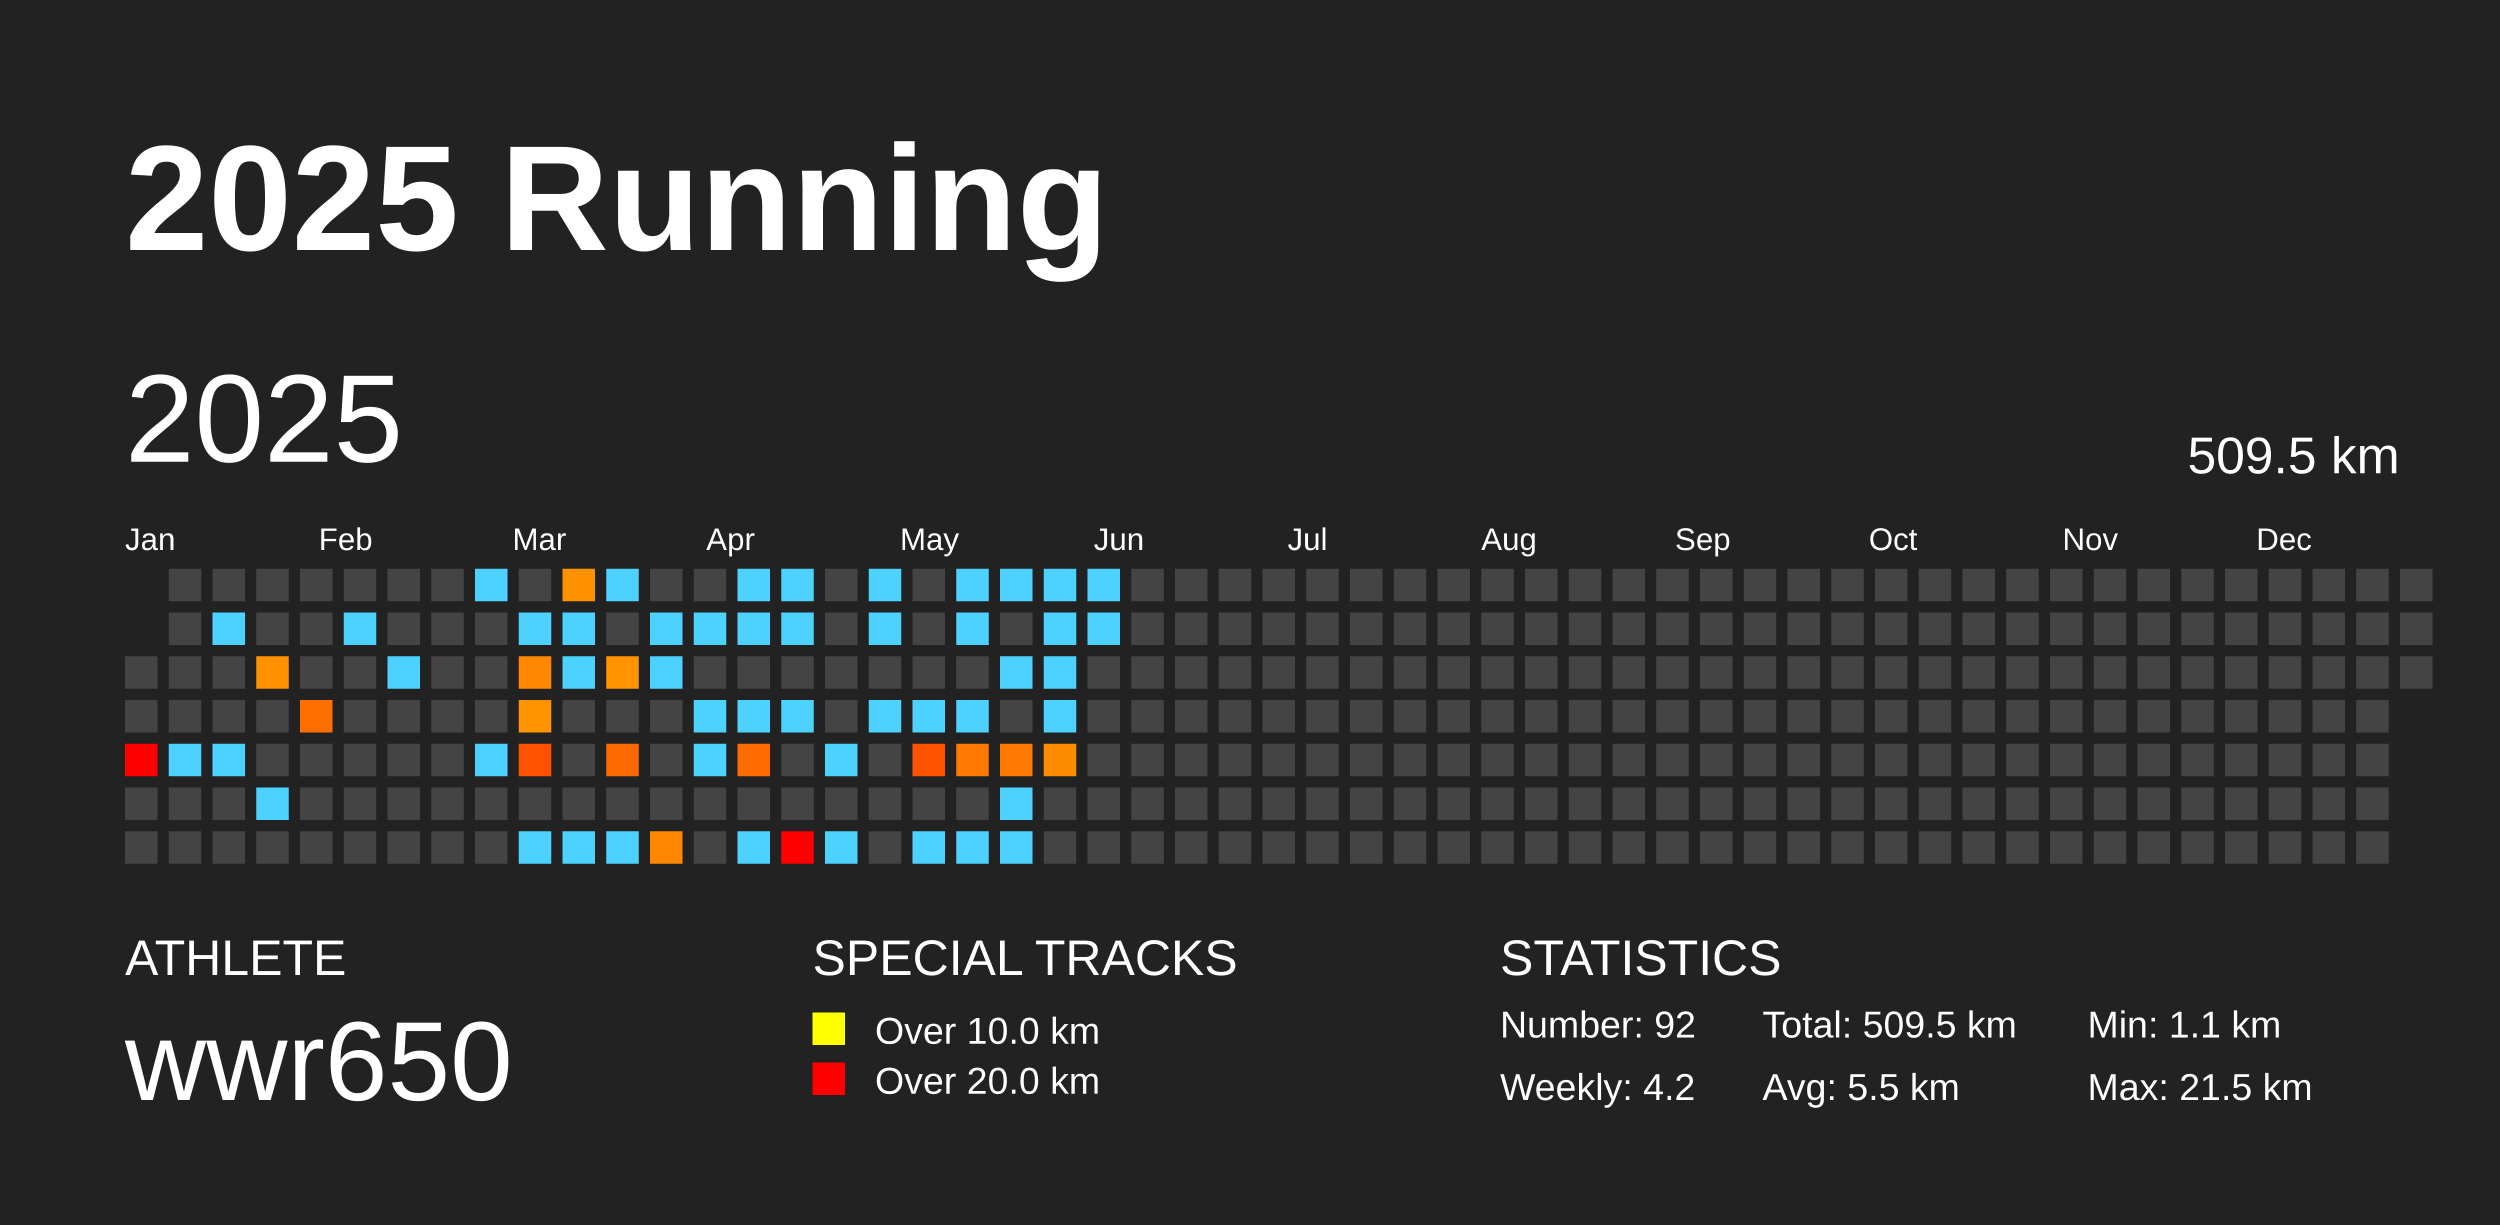
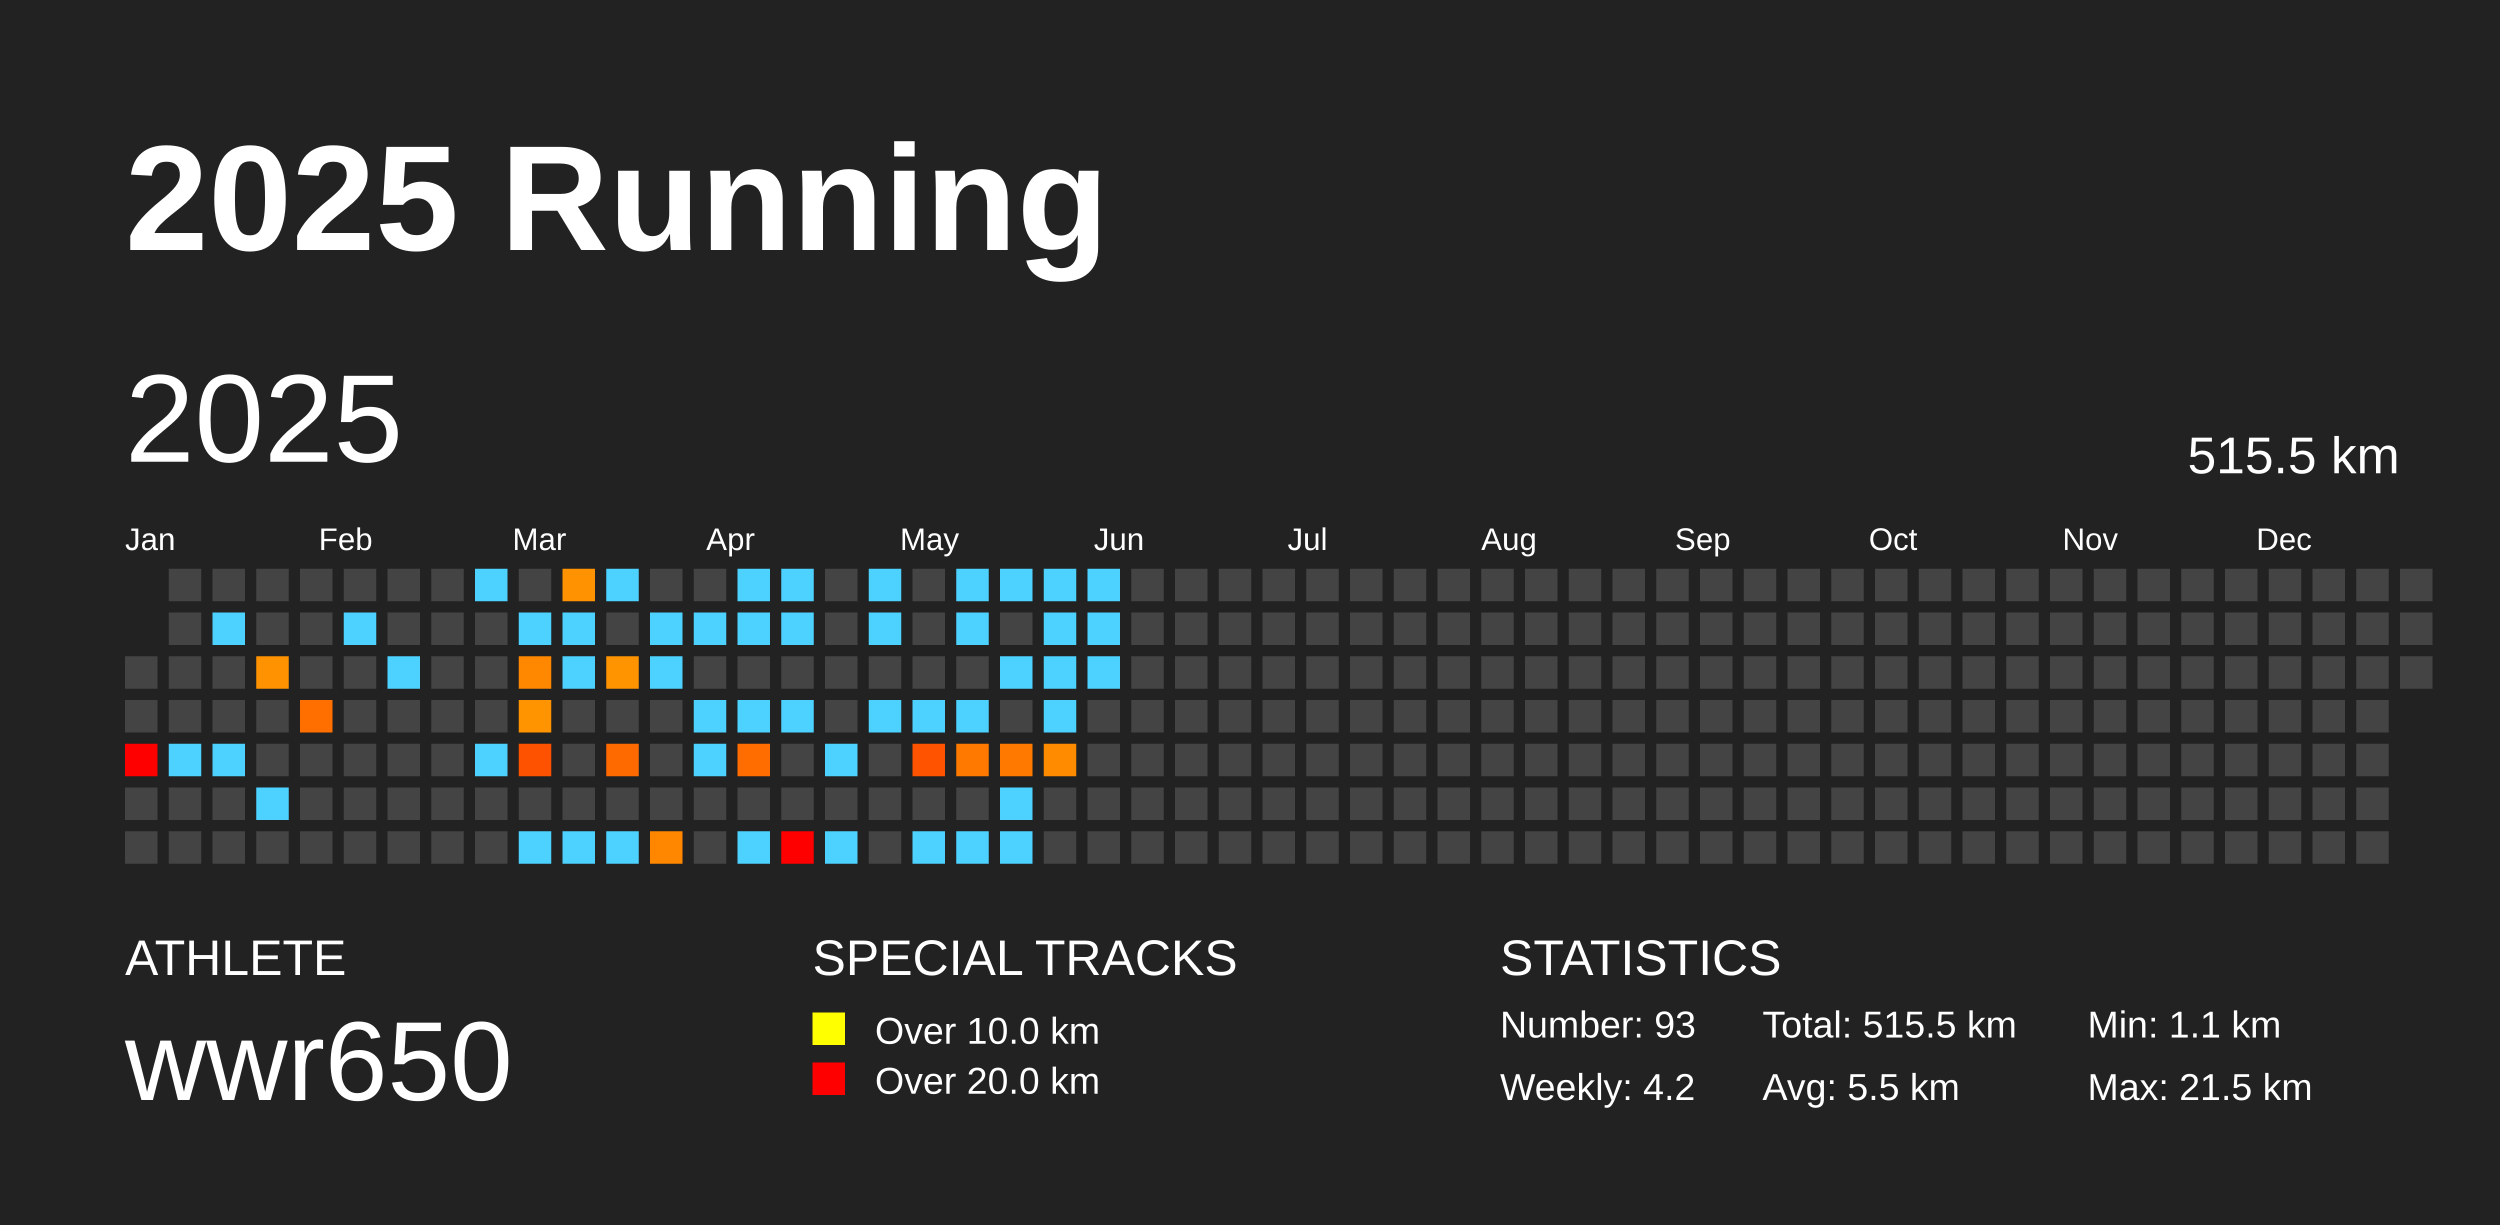
<svg xmlns="http://www.w3.org/2000/svg" baseProfile="full" height="98mm" version="1.1" viewBox="0,0,200,98" width="200mm">
  <defs />
  <rect fill="#222222" height="98" width="200" x="0" y="0" />
  <text fill="#FFFFFF" style="font-size:12px; font-family:Arial; font-weight:bold;" x="10" y="20">2025 Running</text>
  <text fill="#FFFFFF" style="font-size:4px; font-family:Arial" x="10" y="78">ATHLETE</text>
  <text fill="#FFFFFF" style="font-size:9px; font-family:Arial" x="10" y="88">wwr650</text>
  <text fill="#FFFFFF" style="font-size:4px; font-family:Arial" x="65" y="78">SPECIAL TRACKS</text>
  <rect fill="yellow" height="2.6" width="2.6" x="65" y="81" />
  <text fill="#FFFFFF" style="font-size:3px; font-family:Arial" x="70" y="83.5">Over 10.0 km</text>
  <rect fill="red" height="2.6" width="2.6" x="65" y="85" />
  <text fill="#FFFFFF" style="font-size:3px; font-family:Arial" x="70" y="87.5">Over 20.0 km</text>
  <text fill="#FFFFFF" style="font-size:4px; font-family:Arial" x="120" y="78">STATISTICS</text>
-   <text fill="#FFFFFF" style="font-size:3px; font-family:Arial" x="120" y="83">Number: 92</text>
+   <text fill="#FFFFFF" style="font-size:3px; font-family:Arial" x="120" y="83">Number: 93</text>
  <text fill="#FFFFFF" style="font-size:3px; font-family:Arial" x="120" y="88">Weekly: 4.2</text>
-   <text fill="#FFFFFF" style="font-size:3px; font-family:Arial" x="141" y="83">Total: 509.5 km</text>
+   <text fill="#FFFFFF" style="font-size:3px; font-family:Arial" x="141" y="83">Total: 515.5 km</text>
  <text fill="#FFFFFF" style="font-size:3px; font-family:Arial" x="141" y="88">Avg: 5.5 km</text>
  <text fill="#FFFFFF" style="font-size:3px; font-family:Arial" x="167" y="83">Min: 1.1 km</text>
  <text fill="#FFFFFF" style="font-size:3px; font-family:Arial" x="167" y="88">Max: 21.5 km</text>
  <text dominant-baseline="hanging" fill="#FFFFFF" style="font-size:10.0px; font-family:Arial;" x="10" y="30">2025</text>
-   <text dominant-baseline="hanging" fill="#FFFFFF" style="font-size:4.125px; font-family:Arial;" x="175" y="35">509.5 km</text>
+   <text dominant-baseline="hanging" fill="#FFFFFF" style="font-size:4.125px; font-family:Arial;" x="175" y="35">515.5 km</text>
  <text fill="#FFFFFF" style="font-size:2.5px; font-family:Arial" x="10.0" y="44">Jan</text>
  <text fill="#FFFFFF" style="font-size:2.5px; font-family:Arial" x="25.5" y="44">Feb</text>
  <text fill="#FFFFFF" style="font-size:2.5px; font-family:Arial" x="41.0" y="44">Mar</text>
  <text fill="#FFFFFF" style="font-size:2.5px; font-family:Arial" x="56.5" y="44">Apr</text>
  <text fill="#FFFFFF" style="font-size:2.5px; font-family:Arial" x="72.0" y="44">May</text>
  <text fill="#FFFFFF" style="font-size:2.5px; font-family:Arial" x="87.5" y="44">Jun</text>
  <text fill="#FFFFFF" style="font-size:2.5px; font-family:Arial" x="103.0" y="44">Jul</text>
  <text fill="#FFFFFF" style="font-size:2.5px; font-family:Arial" x="118.5" y="44">Aug</text>
  <text fill="#FFFFFF" style="font-size:2.5px; font-family:Arial" x="134.0" y="44">Sep</text>
  <text fill="#FFFFFF" style="font-size:2.5px; font-family:Arial" x="149.5" y="44">Oct</text>
  <text fill="#FFFFFF" style="font-size:2.5px; font-family:Arial" x="165.0" y="44">Nov</text>
  <text fill="#FFFFFF" style="font-size:2.5px; font-family:Arial" x="180.5" y="44">Dec</text>
  <rect fill="#444444" height="2.6" width="2.6" x="10.0" y="52.5" />
  <rect fill="#444444" height="2.6" width="2.6" x="10.0" y="56.0" />
  <rect fill="red" height="2.6" width="2.6" x="10.0" y="59.5" />
  <rect fill="#444444" height="2.6" width="2.6" x="10.0" y="63.0" />
  <rect fill="#444444" height="2.6" width="2.6" x="10.0" y="66.5" />
  <rect fill="#444444" height="2.6" width="2.6" x="13.5" y="45.5" />
  <rect fill="#444444" height="2.6" width="2.6" x="13.5" y="49.0" />
  <rect fill="#444444" height="2.6" width="2.6" x="13.5" y="52.5" />
  <rect fill="#444444" height="2.6" width="2.6" x="13.5" y="56.0" />
  <rect fill="#4dd2ff" height="2.6" width="2.6" x="13.5" y="59.5" />
  <rect fill="#444444" height="2.6" width="2.6" x="13.5" y="63.0" />
  <rect fill="#444444" height="2.6" width="2.6" x="13.5" y="66.5" />
  <rect fill="#444444" height="2.6" width="2.6" x="17.0" y="45.5" />
  <rect fill="#4dd2ff" height="2.6" width="2.6" x="17.0" y="49.0" />
  <rect fill="#444444" height="2.6" width="2.6" x="17.0" y="52.5" />
  <rect fill="#444444" height="2.6" width="2.6" x="17.0" y="56.0" />
  <rect fill="#4dd2ff" height="2.6" width="2.6" x="17.0" y="59.5" />
  <rect fill="#444444" height="2.6" width="2.6" x="17.0" y="63.0" />
  <rect fill="#444444" height="2.6" width="2.6" x="17.0" y="66.5" />
  <rect fill="#444444" height="2.6" width="2.6" x="20.5" y="45.5" />
  <rect fill="#444444" height="2.6" width="2.6" x="20.5" y="49.0" />
  <rect fill="#ff9200" height="2.6" width="2.6" x="20.5" y="52.5" />
  <rect fill="#444444" height="2.6" width="2.6" x="20.5" y="56.0" />
  <rect fill="#444444" height="2.6" width="2.6" x="20.5" y="59.5" />
  <rect fill="#4dd2ff" height="2.6" width="2.6" x="20.5" y="63.0" />
  <rect fill="#444444" height="2.6" width="2.6" x="20.5" y="66.5" />
  <rect fill="#444444" height="2.6" width="2.6" x="24.0" y="45.5" />
  <rect fill="#444444" height="2.6" width="2.6" x="24.0" y="49.0" />
  <rect fill="#444444" height="2.6" width="2.6" x="24.0" y="52.5" />
  <rect fill="#ff6f00" height="2.6" width="2.6" x="24.0" y="56.0" />
  <rect fill="#444444" height="2.6" width="2.6" x="24.0" y="59.5" />
  <rect fill="#444444" height="2.6" width="2.6" x="24.0" y="63.0" />
  <rect fill="#444444" height="2.6" width="2.6" x="24.0" y="66.5" />
  <rect fill="#444444" height="2.6" width="2.6" x="27.5" y="45.5" />
  <rect fill="#4dd2ff" height="2.6" width="2.6" x="27.5" y="49.0" />
  <rect fill="#444444" height="2.6" width="2.6" x="27.5" y="52.5" />
  <rect fill="#444444" height="2.6" width="2.6" x="27.5" y="56.0" />
  <rect fill="#444444" height="2.6" width="2.6" x="27.5" y="59.5" />
  <rect fill="#444444" height="2.6" width="2.6" x="27.5" y="63.0" />
  <rect fill="#444444" height="2.6" width="2.6" x="27.5" y="66.5" />
  <rect fill="#444444" height="2.6" width="2.6" x="31.0" y="45.5" />
  <rect fill="#444444" height="2.6" width="2.6" x="31.0" y="49.0" />
  <rect fill="#4dd2ff" height="2.6" width="2.6" x="31.0" y="52.5" />
  <rect fill="#444444" height="2.6" width="2.6" x="31.0" y="56.0" />
  <rect fill="#444444" height="2.6" width="2.6" x="31.0" y="59.5" />
  <rect fill="#444444" height="2.6" width="2.6" x="31.0" y="63.0" />
  <rect fill="#444444" height="2.6" width="2.6" x="31.0" y="66.5" />
  <rect fill="#444444" height="2.6" width="2.6" x="34.5" y="45.5" />
  <rect fill="#444444" height="2.6" width="2.6" x="34.5" y="49.0" />
  <rect fill="#444444" height="2.6" width="2.6" x="34.5" y="52.5" />
  <rect fill="#444444" height="2.6" width="2.6" x="34.5" y="56.0" />
  <rect fill="#444444" height="2.6" width="2.6" x="34.5" y="59.5" />
  <rect fill="#444444" height="2.6" width="2.6" x="34.5" y="63.0" />
  <rect fill="#444444" height="2.6" width="2.6" x="34.5" y="66.5" />
  <rect fill="#4dd2ff" height="2.6" width="2.6" x="38.0" y="45.5" />
  <rect fill="#444444" height="2.6" width="2.6" x="38.0" y="49.0" />
  <rect fill="#444444" height="2.6" width="2.6" x="38.0" y="52.5" />
  <rect fill="#444444" height="2.6" width="2.6" x="38.0" y="56.0" />
  <rect fill="#4dd2ff" height="2.6" width="2.6" x="38.0" y="59.5" />
  <rect fill="#444444" height="2.6" width="2.6" x="38.0" y="63.0" />
  <rect fill="#444444" height="2.6" width="2.6" x="38.0" y="66.5" />
  <rect fill="#444444" height="2.6" width="2.6" x="41.5" y="45.5" />
  <rect fill="#4dd2ff" height="2.6" width="2.6" x="41.5" y="49.0" />
  <rect fill="#ff8800" height="2.6" width="2.6" x="41.5" y="52.5" />
  <rect fill="#ff9300" height="2.6" width="2.6" x="41.5" y="56.0" />
  <rect fill="#ff5200" height="2.6" width="2.6" x="41.5" y="59.5" />
  <rect fill="#444444" height="2.6" width="2.6" x="41.5" y="63.0" />
  <rect fill="#4dd2ff" height="2.6" width="2.6" x="41.5" y="66.5" />
  <rect fill="#ff9200" height="2.6" width="2.6" x="45.0" y="45.5" />
  <rect fill="#4dd2ff" height="2.6" width="2.6" x="45.0" y="49.0" />
  <rect fill="#4dd2ff" height="2.6" width="2.6" x="45.0" y="52.5" />
  <rect fill="#444444" height="2.6" width="2.6" x="45.0" y="56.0" />
  <rect fill="#444444" height="2.6" width="2.6" x="45.0" y="59.5" />
  <rect fill="#444444" height="2.6" width="2.6" x="45.0" y="63.0" />
  <rect fill="#4dd2ff" height="2.6" width="2.6" x="45.0" y="66.5" />
  <rect fill="#4dd2ff" height="2.6" width="2.6" x="48.5" y="45.5" />
  <rect fill="#444444" height="2.6" width="2.6" x="48.5" y="49.0" />
  <rect fill="#ff9300" height="2.6" width="2.6" x="48.5" y="52.5" />
  <rect fill="#444444" height="2.6" width="2.6" x="48.5" y="56.0" />
  <rect fill="#ff6a00" height="2.6" width="2.6" x="48.5" y="59.5" />
  <rect fill="#444444" height="2.6" width="2.6" x="48.5" y="63.0" />
  <rect fill="#4dd2ff" height="2.6" width="2.6" x="48.5" y="66.5" />
  <rect fill="#444444" height="2.6" width="2.6" x="52.0" y="45.5" />
  <rect fill="#4dd2ff" height="2.6" width="2.6" x="52.0" y="49.0" />
  <rect fill="#4dd2ff" height="2.6" width="2.6" x="52.0" y="52.5" />
  <rect fill="#444444" height="2.6" width="2.6" x="52.0" y="56.0" />
  <rect fill="#444444" height="2.6" width="2.6" x="52.0" y="59.5" />
  <rect fill="#444444" height="2.6" width="2.6" x="52.0" y="63.0" />
  <rect fill="#ff8700" height="2.6" width="2.6" x="52.0" y="66.5" />
  <rect fill="#444444" height="2.6" width="2.6" x="55.5" y="45.5" />
  <rect fill="#4dd2ff" height="2.6" width="2.6" x="55.5" y="49.0" />
  <rect fill="#444444" height="2.6" width="2.6" x="55.5" y="52.5" />
  <rect fill="#4dd2ff" height="2.6" width="2.6" x="55.5" y="56.0" />
  <rect fill="#4dd2ff" height="2.6" width="2.6" x="55.5" y="59.5" />
  <rect fill="#444444" height="2.6" width="2.6" x="55.5" y="63.0" />
  <rect fill="#444444" height="2.6" width="2.6" x="55.5" y="66.5" />
  <rect fill="#4dd2ff" height="2.6" width="2.6" x="59.0" y="45.5" />
  <rect fill="#4dd2ff" height="2.6" width="2.6" x="59.0" y="49.0" />
  <rect fill="#444444" height="2.6" width="2.6" x="59.0" y="52.5" />
  <rect fill="#4dd2ff" height="2.6" width="2.6" x="59.0" y="56.0" />
  <rect fill="#ff6c00" height="2.6" width="2.6" x="59.0" y="59.5" />
  <rect fill="#444444" height="2.6" width="2.6" x="59.0" y="63.0" />
  <rect fill="#4dd2ff" height="2.6" width="2.6" x="59.0" y="66.5" />
  <rect fill="#4dd2ff" height="2.6" width="2.6" x="62.5" y="45.5" />
  <rect fill="#4dd2ff" height="2.6" width="2.6" x="62.5" y="49.0" />
  <rect fill="#444444" height="2.6" width="2.6" x="62.5" y="52.5" />
  <rect fill="#4dd2ff" height="2.6" width="2.6" x="62.5" y="56.0" />
  <rect fill="#444444" height="2.6" width="2.6" x="62.5" y="59.5" />
  <rect fill="#444444" height="2.6" width="2.6" x="62.5" y="63.0" />
  <rect fill="red" height="2.6" width="2.6" x="62.5" y="66.5" />
  <rect fill="#444444" height="2.6" width="2.6" x="66.0" y="45.5" />
  <rect fill="#444444" height="2.6" width="2.6" x="66.0" y="49.0" />
  <rect fill="#444444" height="2.6" width="2.6" x="66.0" y="52.5" />
  <rect fill="#444444" height="2.6" width="2.6" x="66.0" y="56.0" />
  <rect fill="#4dd2ff" height="2.6" width="2.6" x="66.0" y="59.5" />
  <rect fill="#444444" height="2.6" width="2.6" x="66.0" y="63.0" />
  <rect fill="#4dd2ff" height="2.6" width="2.6" x="66.0" y="66.5" />
  <rect fill="#4dd2ff" height="2.6" width="2.6" x="69.5" y="45.5" />
  <rect fill="#4dd2ff" height="2.6" width="2.6" x="69.5" y="49.0" />
  <rect fill="#444444" height="2.6" width="2.6" x="69.5" y="52.5" />
  <rect fill="#4dd2ff" height="2.6" width="2.6" x="69.5" y="56.0" />
  <rect fill="#444444" height="2.6" width="2.6" x="69.5" y="59.5" />
  <rect fill="#444444" height="2.6" width="2.6" x="69.5" y="63.0" />
  <rect fill="#444444" height="2.6" width="2.6" x="69.5" y="66.5" />
  <rect fill="#444444" height="2.6" width="2.6" x="73.0" y="45.5" />
  <rect fill="#444444" height="2.6" width="2.6" x="73.0" y="49.0" />
  <rect fill="#444444" height="2.6" width="2.6" x="73.0" y="52.5" />
  <rect fill="#4dd2ff" height="2.6" width="2.6" x="73.0" y="56.0" />
  <rect fill="#ff5300" height="2.6" width="2.6" x="73.0" y="59.5" />
  <rect fill="#444444" height="2.6" width="2.6" x="73.0" y="63.0" />
  <rect fill="#4dd2ff" height="2.6" width="2.6" x="73.0" y="66.5" />
  <rect fill="#4dd2ff" height="2.6" width="2.6" x="76.5" y="45.5" />
  <rect fill="#4dd2ff" height="2.6" width="2.6" x="76.5" y="49.0" />
  <rect fill="#444444" height="2.6" width="2.6" x="76.5" y="52.5" />
  <rect fill="#4dd2ff" height="2.6" width="2.6" x="76.5" y="56.0" />
  <rect fill="#ff7900" height="2.6" width="2.6" x="76.5" y="59.5" />
  <rect fill="#444444" height="2.6" width="2.6" x="76.5" y="63.0" />
  <rect fill="#4dd2ff" height="2.6" width="2.6" x="76.5" y="66.5" />
  <rect fill="#4dd2ff" height="2.6" width="2.6" x="80.0" y="45.5" />
  <rect fill="#444444" height="2.6" width="2.6" x="80.0" y="49.0" />
  <rect fill="#4dd2ff" height="2.6" width="2.6" x="80.0" y="52.5" />
  <rect fill="#444444" height="2.6" width="2.6" x="80.0" y="56.0" />
  <rect fill="#ff7900" height="2.6" width="2.6" x="80.0" y="59.5" />
  <rect fill="#4dd2ff" height="2.6" width="2.6" x="80.0" y="63.0" />
  <rect fill="#4dd2ff" height="2.6" width="2.6" x="80.0" y="66.5" />
  <rect fill="#4dd2ff" height="2.6" width="2.6" x="83.5" y="45.5" />
  <rect fill="#4dd2ff" height="2.6" width="2.6" x="83.5" y="49.0" />
  <rect fill="#4dd2ff" height="2.6" width="2.6" x="83.5" y="52.5" />
  <rect fill="#4dd2ff" height="2.6" width="2.6" x="83.5" y="56.0" />
  <rect fill="#ff8c00" height="2.6" width="2.6" x="83.5" y="59.5" />
  <rect fill="#444444" height="2.6" width="2.6" x="83.5" y="63.0" />
  <rect fill="#444444" height="2.6" width="2.6" x="83.5" y="66.5" />
  <rect fill="#4dd2ff" height="2.6" width="2.6" x="87.0" y="45.5" />
  <rect fill="#4dd2ff" height="2.6" width="2.6" x="87.0" y="49.0" />
-   <rect fill="#444444" height="2.6" width="2.6" x="87.0" y="52.5" />
+   <rect fill="#4dd2ff" height="2.6" width="2.6" x="87.0" y="52.5" />
  <rect fill="#444444" height="2.6" width="2.6" x="87.0" y="56.0" />
  <rect fill="#444444" height="2.6" width="2.6" x="87.0" y="59.5" />
  <rect fill="#444444" height="2.6" width="2.6" x="87.0" y="63.0" />
  <rect fill="#444444" height="2.6" width="2.6" x="87.0" y="66.5" />
  <rect fill="#444444" height="2.6" width="2.6" x="90.5" y="45.5" />
  <rect fill="#444444" height="2.6" width="2.6" x="90.5" y="49.0" />
  <rect fill="#444444" height="2.6" width="2.6" x="90.5" y="52.5" />
  <rect fill="#444444" height="2.6" width="2.6" x="90.5" y="56.0" />
  <rect fill="#444444" height="2.6" width="2.6" x="90.5" y="59.5" />
  <rect fill="#444444" height="2.6" width="2.6" x="90.5" y="63.0" />
  <rect fill="#444444" height="2.6" width="2.6" x="90.5" y="66.5" />
  <rect fill="#444444" height="2.6" width="2.6" x="94.0" y="45.5" />
  <rect fill="#444444" height="2.6" width="2.6" x="94.0" y="49.0" />
  <rect fill="#444444" height="2.6" width="2.6" x="94.0" y="52.5" />
  <rect fill="#444444" height="2.6" width="2.6" x="94.0" y="56.0" />
  <rect fill="#444444" height="2.6" width="2.6" x="94.0" y="59.5" />
  <rect fill="#444444" height="2.6" width="2.6" x="94.0" y="63.0" />
  <rect fill="#444444" height="2.6" width="2.6" x="94.0" y="66.5" />
  <rect fill="#444444" height="2.6" width="2.6" x="97.5" y="45.5" />
  <rect fill="#444444" height="2.6" width="2.6" x="97.5" y="49.0" />
  <rect fill="#444444" height="2.6" width="2.6" x="97.5" y="52.5" />
  <rect fill="#444444" height="2.6" width="2.6" x="97.5" y="56.0" />
  <rect fill="#444444" height="2.6" width="2.6" x="97.5" y="59.5" />
  <rect fill="#444444" height="2.6" width="2.6" x="97.5" y="63.0" />
  <rect fill="#444444" height="2.6" width="2.6" x="97.5" y="66.5" />
  <rect fill="#444444" height="2.6" width="2.6" x="101.0" y="45.5" />
  <rect fill="#444444" height="2.6" width="2.6" x="101.0" y="49.0" />
  <rect fill="#444444" height="2.6" width="2.6" x="101.0" y="52.5" />
  <rect fill="#444444" height="2.6" width="2.6" x="101.0" y="56.0" />
  <rect fill="#444444" height="2.6" width="2.6" x="101.0" y="59.5" />
  <rect fill="#444444" height="2.6" width="2.6" x="101.0" y="63.0" />
  <rect fill="#444444" height="2.6" width="2.6" x="101.0" y="66.5" />
  <rect fill="#444444" height="2.6" width="2.6" x="104.5" y="45.5" />
  <rect fill="#444444" height="2.6" width="2.6" x="104.5" y="49.0" />
  <rect fill="#444444" height="2.6" width="2.6" x="104.5" y="52.5" />
  <rect fill="#444444" height="2.6" width="2.6" x="104.5" y="56.0" />
  <rect fill="#444444" height="2.6" width="2.6" x="104.5" y="59.5" />
  <rect fill="#444444" height="2.6" width="2.6" x="104.5" y="63.0" />
  <rect fill="#444444" height="2.6" width="2.6" x="104.5" y="66.5" />
  <rect fill="#444444" height="2.6" width="2.6" x="108.0" y="45.5" />
  <rect fill="#444444" height="2.6" width="2.6" x="108.0" y="49.0" />
  <rect fill="#444444" height="2.6" width="2.6" x="108.0" y="52.5" />
  <rect fill="#444444" height="2.6" width="2.6" x="108.0" y="56.0" />
  <rect fill="#444444" height="2.6" width="2.6" x="108.0" y="59.5" />
  <rect fill="#444444" height="2.6" width="2.6" x="108.0" y="63.0" />
  <rect fill="#444444" height="2.6" width="2.6" x="108.0" y="66.5" />
  <rect fill="#444444" height="2.6" width="2.6" x="111.5" y="45.5" />
  <rect fill="#444444" height="2.6" width="2.6" x="111.5" y="49.0" />
  <rect fill="#444444" height="2.6" width="2.6" x="111.5" y="52.5" />
  <rect fill="#444444" height="2.6" width="2.6" x="111.5" y="56.0" />
  <rect fill="#444444" height="2.6" width="2.6" x="111.5" y="59.5" />
  <rect fill="#444444" height="2.6" width="2.6" x="111.5" y="63.0" />
  <rect fill="#444444" height="2.6" width="2.6" x="111.5" y="66.5" />
  <rect fill="#444444" height="2.6" width="2.6" x="115.0" y="45.5" />
  <rect fill="#444444" height="2.6" width="2.6" x="115.0" y="49.0" />
  <rect fill="#444444" height="2.6" width="2.6" x="115.0" y="52.5" />
  <rect fill="#444444" height="2.6" width="2.6" x="115.0" y="56.0" />
  <rect fill="#444444" height="2.6" width="2.6" x="115.0" y="59.5" />
  <rect fill="#444444" height="2.6" width="2.6" x="115.0" y="63.0" />
  <rect fill="#444444" height="2.6" width="2.6" x="115.0" y="66.5" />
  <rect fill="#444444" height="2.6" width="2.6" x="118.5" y="45.5" />
  <rect fill="#444444" height="2.6" width="2.6" x="118.5" y="49.0" />
  <rect fill="#444444" height="2.6" width="2.6" x="118.5" y="52.5" />
  <rect fill="#444444" height="2.6" width="2.6" x="118.5" y="56.0" />
  <rect fill="#444444" height="2.6" width="2.6" x="118.5" y="59.5" />
  <rect fill="#444444" height="2.6" width="2.6" x="118.5" y="63.0" />
  <rect fill="#444444" height="2.6" width="2.6" x="118.5" y="66.5" />
  <rect fill="#444444" height="2.6" width="2.6" x="122.0" y="45.5" />
  <rect fill="#444444" height="2.6" width="2.6" x="122.0" y="49.0" />
  <rect fill="#444444" height="2.6" width="2.6" x="122.0" y="52.5" />
  <rect fill="#444444" height="2.6" width="2.6" x="122.0" y="56.0" />
  <rect fill="#444444" height="2.6" width="2.6" x="122.0" y="59.5" />
  <rect fill="#444444" height="2.6" width="2.6" x="122.0" y="63.0" />
  <rect fill="#444444" height="2.6" width="2.6" x="122.0" y="66.5" />
  <rect fill="#444444" height="2.6" width="2.6" x="125.5" y="45.5" />
  <rect fill="#444444" height="2.6" width="2.6" x="125.5" y="49.0" />
  <rect fill="#444444" height="2.6" width="2.6" x="125.5" y="52.5" />
  <rect fill="#444444" height="2.6" width="2.6" x="125.5" y="56.0" />
  <rect fill="#444444" height="2.6" width="2.6" x="125.5" y="59.5" />
  <rect fill="#444444" height="2.6" width="2.6" x="125.5" y="63.0" />
  <rect fill="#444444" height="2.6" width="2.6" x="125.5" y="66.5" />
  <rect fill="#444444" height="2.6" width="2.6" x="129.0" y="45.5" />
  <rect fill="#444444" height="2.6" width="2.6" x="129.0" y="49.0" />
  <rect fill="#444444" height="2.6" width="2.6" x="129.0" y="52.5" />
  <rect fill="#444444" height="2.6" width="2.6" x="129.0" y="56.0" />
  <rect fill="#444444" height="2.6" width="2.6" x="129.0" y="59.5" />
  <rect fill="#444444" height="2.6" width="2.6" x="129.0" y="63.0" />
  <rect fill="#444444" height="2.6" width="2.6" x="129.0" y="66.5" />
  <rect fill="#444444" height="2.6" width="2.6" x="132.5" y="45.5" />
  <rect fill="#444444" height="2.6" width="2.6" x="132.5" y="49.0" />
  <rect fill="#444444" height="2.6" width="2.6" x="132.5" y="52.5" />
  <rect fill="#444444" height="2.6" width="2.6" x="132.5" y="56.0" />
  <rect fill="#444444" height="2.6" width="2.6" x="132.5" y="59.5" />
  <rect fill="#444444" height="2.6" width="2.6" x="132.5" y="63.0" />
  <rect fill="#444444" height="2.6" width="2.6" x="132.5" y="66.5" />
  <rect fill="#444444" height="2.6" width="2.6" x="136.0" y="45.5" />
  <rect fill="#444444" height="2.6" width="2.6" x="136.0" y="49.0" />
  <rect fill="#444444" height="2.6" width="2.6" x="136.0" y="52.5" />
  <rect fill="#444444" height="2.6" width="2.6" x="136.0" y="56.0" />
  <rect fill="#444444" height="2.6" width="2.6" x="136.0" y="59.5" />
  <rect fill="#444444" height="2.6" width="2.6" x="136.0" y="63.0" />
  <rect fill="#444444" height="2.6" width="2.6" x="136.0" y="66.5" />
  <rect fill="#444444" height="2.6" width="2.6" x="139.5" y="45.5" />
  <rect fill="#444444" height="2.6" width="2.6" x="139.5" y="49.0" />
  <rect fill="#444444" height="2.6" width="2.6" x="139.5" y="52.5" />
  <rect fill="#444444" height="2.6" width="2.6" x="139.5" y="56.0" />
  <rect fill="#444444" height="2.6" width="2.6" x="139.5" y="59.5" />
  <rect fill="#444444" height="2.6" width="2.6" x="139.5" y="63.0" />
  <rect fill="#444444" height="2.6" width="2.6" x="139.5" y="66.5" />
  <rect fill="#444444" height="2.6" width="2.6" x="143.0" y="45.5" />
  <rect fill="#444444" height="2.6" width="2.6" x="143.0" y="49.0" />
  <rect fill="#444444" height="2.6" width="2.6" x="143.0" y="52.5" />
  <rect fill="#444444" height="2.6" width="2.6" x="143.0" y="56.0" />
  <rect fill="#444444" height="2.6" width="2.6" x="143.0" y="59.5" />
  <rect fill="#444444" height="2.6" width="2.6" x="143.0" y="63.0" />
  <rect fill="#444444" height="2.6" width="2.6" x="143.0" y="66.5" />
  <rect fill="#444444" height="2.6" width="2.6" x="146.5" y="45.5" />
  <rect fill="#444444" height="2.6" width="2.6" x="146.5" y="49.0" />
  <rect fill="#444444" height="2.6" width="2.6" x="146.5" y="52.5" />
  <rect fill="#444444" height="2.6" width="2.6" x="146.5" y="56.0" />
  <rect fill="#444444" height="2.6" width="2.6" x="146.5" y="59.5" />
  <rect fill="#444444" height="2.6" width="2.6" x="146.5" y="63.0" />
  <rect fill="#444444" height="2.6" width="2.6" x="146.5" y="66.5" />
  <rect fill="#444444" height="2.6" width="2.6" x="150.0" y="45.5" />
  <rect fill="#444444" height="2.6" width="2.6" x="150.0" y="49.0" />
  <rect fill="#444444" height="2.6" width="2.6" x="150.0" y="52.5" />
  <rect fill="#444444" height="2.6" width="2.6" x="150.0" y="56.0" />
  <rect fill="#444444" height="2.6" width="2.6" x="150.0" y="59.5" />
  <rect fill="#444444" height="2.6" width="2.6" x="150.0" y="63.0" />
  <rect fill="#444444" height="2.6" width="2.6" x="150.0" y="66.5" />
  <rect fill="#444444" height="2.6" width="2.6" x="153.5" y="45.5" />
  <rect fill="#444444" height="2.6" width="2.6" x="153.5" y="49.0" />
  <rect fill="#444444" height="2.6" width="2.6" x="153.5" y="52.5" />
  <rect fill="#444444" height="2.6" width="2.6" x="153.5" y="56.0" />
  <rect fill="#444444" height="2.6" width="2.6" x="153.5" y="59.5" />
  <rect fill="#444444" height="2.6" width="2.6" x="153.5" y="63.0" />
  <rect fill="#444444" height="2.6" width="2.6" x="153.5" y="66.5" />
  <rect fill="#444444" height="2.6" width="2.6" x="157.0" y="45.5" />
  <rect fill="#444444" height="2.6" width="2.6" x="157.0" y="49.0" />
  <rect fill="#444444" height="2.6" width="2.6" x="157.0" y="52.5" />
  <rect fill="#444444" height="2.6" width="2.6" x="157.0" y="56.0" />
  <rect fill="#444444" height="2.6" width="2.6" x="157.0" y="59.5" />
  <rect fill="#444444" height="2.6" width="2.6" x="157.0" y="63.0" />
  <rect fill="#444444" height="2.6" width="2.6" x="157.0" y="66.5" />
  <rect fill="#444444" height="2.6" width="2.6" x="160.5" y="45.5" />
  <rect fill="#444444" height="2.6" width="2.6" x="160.5" y="49.0" />
  <rect fill="#444444" height="2.6" width="2.6" x="160.5" y="52.5" />
  <rect fill="#444444" height="2.6" width="2.6" x="160.5" y="56.0" />
  <rect fill="#444444" height="2.6" width="2.6" x="160.5" y="59.5" />
  <rect fill="#444444" height="2.6" width="2.6" x="160.5" y="63.0" />
  <rect fill="#444444" height="2.6" width="2.6" x="160.5" y="66.5" />
  <rect fill="#444444" height="2.6" width="2.6" x="164.0" y="45.5" />
  <rect fill="#444444" height="2.6" width="2.6" x="164.0" y="49.0" />
  <rect fill="#444444" height="2.6" width="2.6" x="164.0" y="52.5" />
  <rect fill="#444444" height="2.6" width="2.6" x="164.0" y="56.0" />
  <rect fill="#444444" height="2.6" width="2.6" x="164.0" y="59.5" />
  <rect fill="#444444" height="2.6" width="2.6" x="164.0" y="63.0" />
  <rect fill="#444444" height="2.6" width="2.6" x="164.0" y="66.5" />
  <rect fill="#444444" height="2.6" width="2.6" x="167.5" y="45.5" />
  <rect fill="#444444" height="2.6" width="2.6" x="167.5" y="49.0" />
  <rect fill="#444444" height="2.6" width="2.6" x="167.5" y="52.5" />
  <rect fill="#444444" height="2.6" width="2.6" x="167.5" y="56.0" />
  <rect fill="#444444" height="2.6" width="2.6" x="167.5" y="59.5" />
  <rect fill="#444444" height="2.6" width="2.6" x="167.5" y="63.0" />
  <rect fill="#444444" height="2.6" width="2.6" x="167.5" y="66.5" />
  <rect fill="#444444" height="2.6" width="2.6" x="171.0" y="45.5" />
  <rect fill="#444444" height="2.6" width="2.6" x="171.0" y="49.0" />
  <rect fill="#444444" height="2.6" width="2.6" x="171.0" y="52.5" />
  <rect fill="#444444" height="2.6" width="2.6" x="171.0" y="56.0" />
  <rect fill="#444444" height="2.6" width="2.6" x="171.0" y="59.5" />
  <rect fill="#444444" height="2.6" width="2.6" x="171.0" y="63.0" />
  <rect fill="#444444" height="2.6" width="2.6" x="171.0" y="66.5" />
  <rect fill="#444444" height="2.6" width="2.6" x="174.5" y="45.5" />
  <rect fill="#444444" height="2.6" width="2.6" x="174.5" y="49.0" />
  <rect fill="#444444" height="2.6" width="2.6" x="174.5" y="52.5" />
  <rect fill="#444444" height="2.6" width="2.6" x="174.5" y="56.0" />
  <rect fill="#444444" height="2.6" width="2.6" x="174.5" y="59.5" />
  <rect fill="#444444" height="2.6" width="2.6" x="174.5" y="63.0" />
  <rect fill="#444444" height="2.6" width="2.6" x="174.5" y="66.5" />
  <rect fill="#444444" height="2.6" width="2.6" x="178.0" y="45.5" />
  <rect fill="#444444" height="2.6" width="2.6" x="178.0" y="49.0" />
  <rect fill="#444444" height="2.6" width="2.6" x="178.0" y="52.5" />
  <rect fill="#444444" height="2.6" width="2.6" x="178.0" y="56.0" />
  <rect fill="#444444" height="2.6" width="2.6" x="178.0" y="59.5" />
  <rect fill="#444444" height="2.6" width="2.6" x="178.0" y="63.0" />
  <rect fill="#444444" height="2.6" width="2.6" x="178.0" y="66.5" />
  <rect fill="#444444" height="2.6" width="2.6" x="181.5" y="45.5" />
  <rect fill="#444444" height="2.6" width="2.6" x="181.5" y="49.0" />
  <rect fill="#444444" height="2.6" width="2.6" x="181.5" y="52.5" />
  <rect fill="#444444" height="2.6" width="2.6" x="181.5" y="56.0" />
  <rect fill="#444444" height="2.6" width="2.6" x="181.5" y="59.5" />
  <rect fill="#444444" height="2.6" width="2.6" x="181.5" y="63.0" />
  <rect fill="#444444" height="2.6" width="2.6" x="181.5" y="66.5" />
  <rect fill="#444444" height="2.6" width="2.6" x="185.0" y="45.5" />
  <rect fill="#444444" height="2.6" width="2.6" x="185.0" y="49.0" />
  <rect fill="#444444" height="2.6" width="2.6" x="185.0" y="52.5" />
  <rect fill="#444444" height="2.6" width="2.6" x="185.0" y="56.0" />
  <rect fill="#444444" height="2.6" width="2.6" x="185.0" y="59.5" />
  <rect fill="#444444" height="2.6" width="2.6" x="185.0" y="63.0" />
  <rect fill="#444444" height="2.6" width="2.6" x="185.0" y="66.5" />
  <rect fill="#444444" height="2.6" width="2.6" x="188.5" y="45.5" />
  <rect fill="#444444" height="2.6" width="2.6" x="188.5" y="49.0" />
  <rect fill="#444444" height="2.6" width="2.6" x="188.5" y="52.5" />
  <rect fill="#444444" height="2.6" width="2.6" x="188.5" y="56.0" />
  <rect fill="#444444" height="2.6" width="2.6" x="188.5" y="59.5" />
  <rect fill="#444444" height="2.6" width="2.6" x="188.5" y="63.0" />
  <rect fill="#444444" height="2.6" width="2.6" x="188.5" y="66.5" />
  <rect fill="#444444" height="2.6" width="2.6" x="192.0" y="45.5" />
  <rect fill="#444444" height="2.6" width="2.6" x="192.0" y="49.0" />
  <rect fill="#444444" height="2.6" width="2.6" x="192.0" y="52.5" />
</svg>
